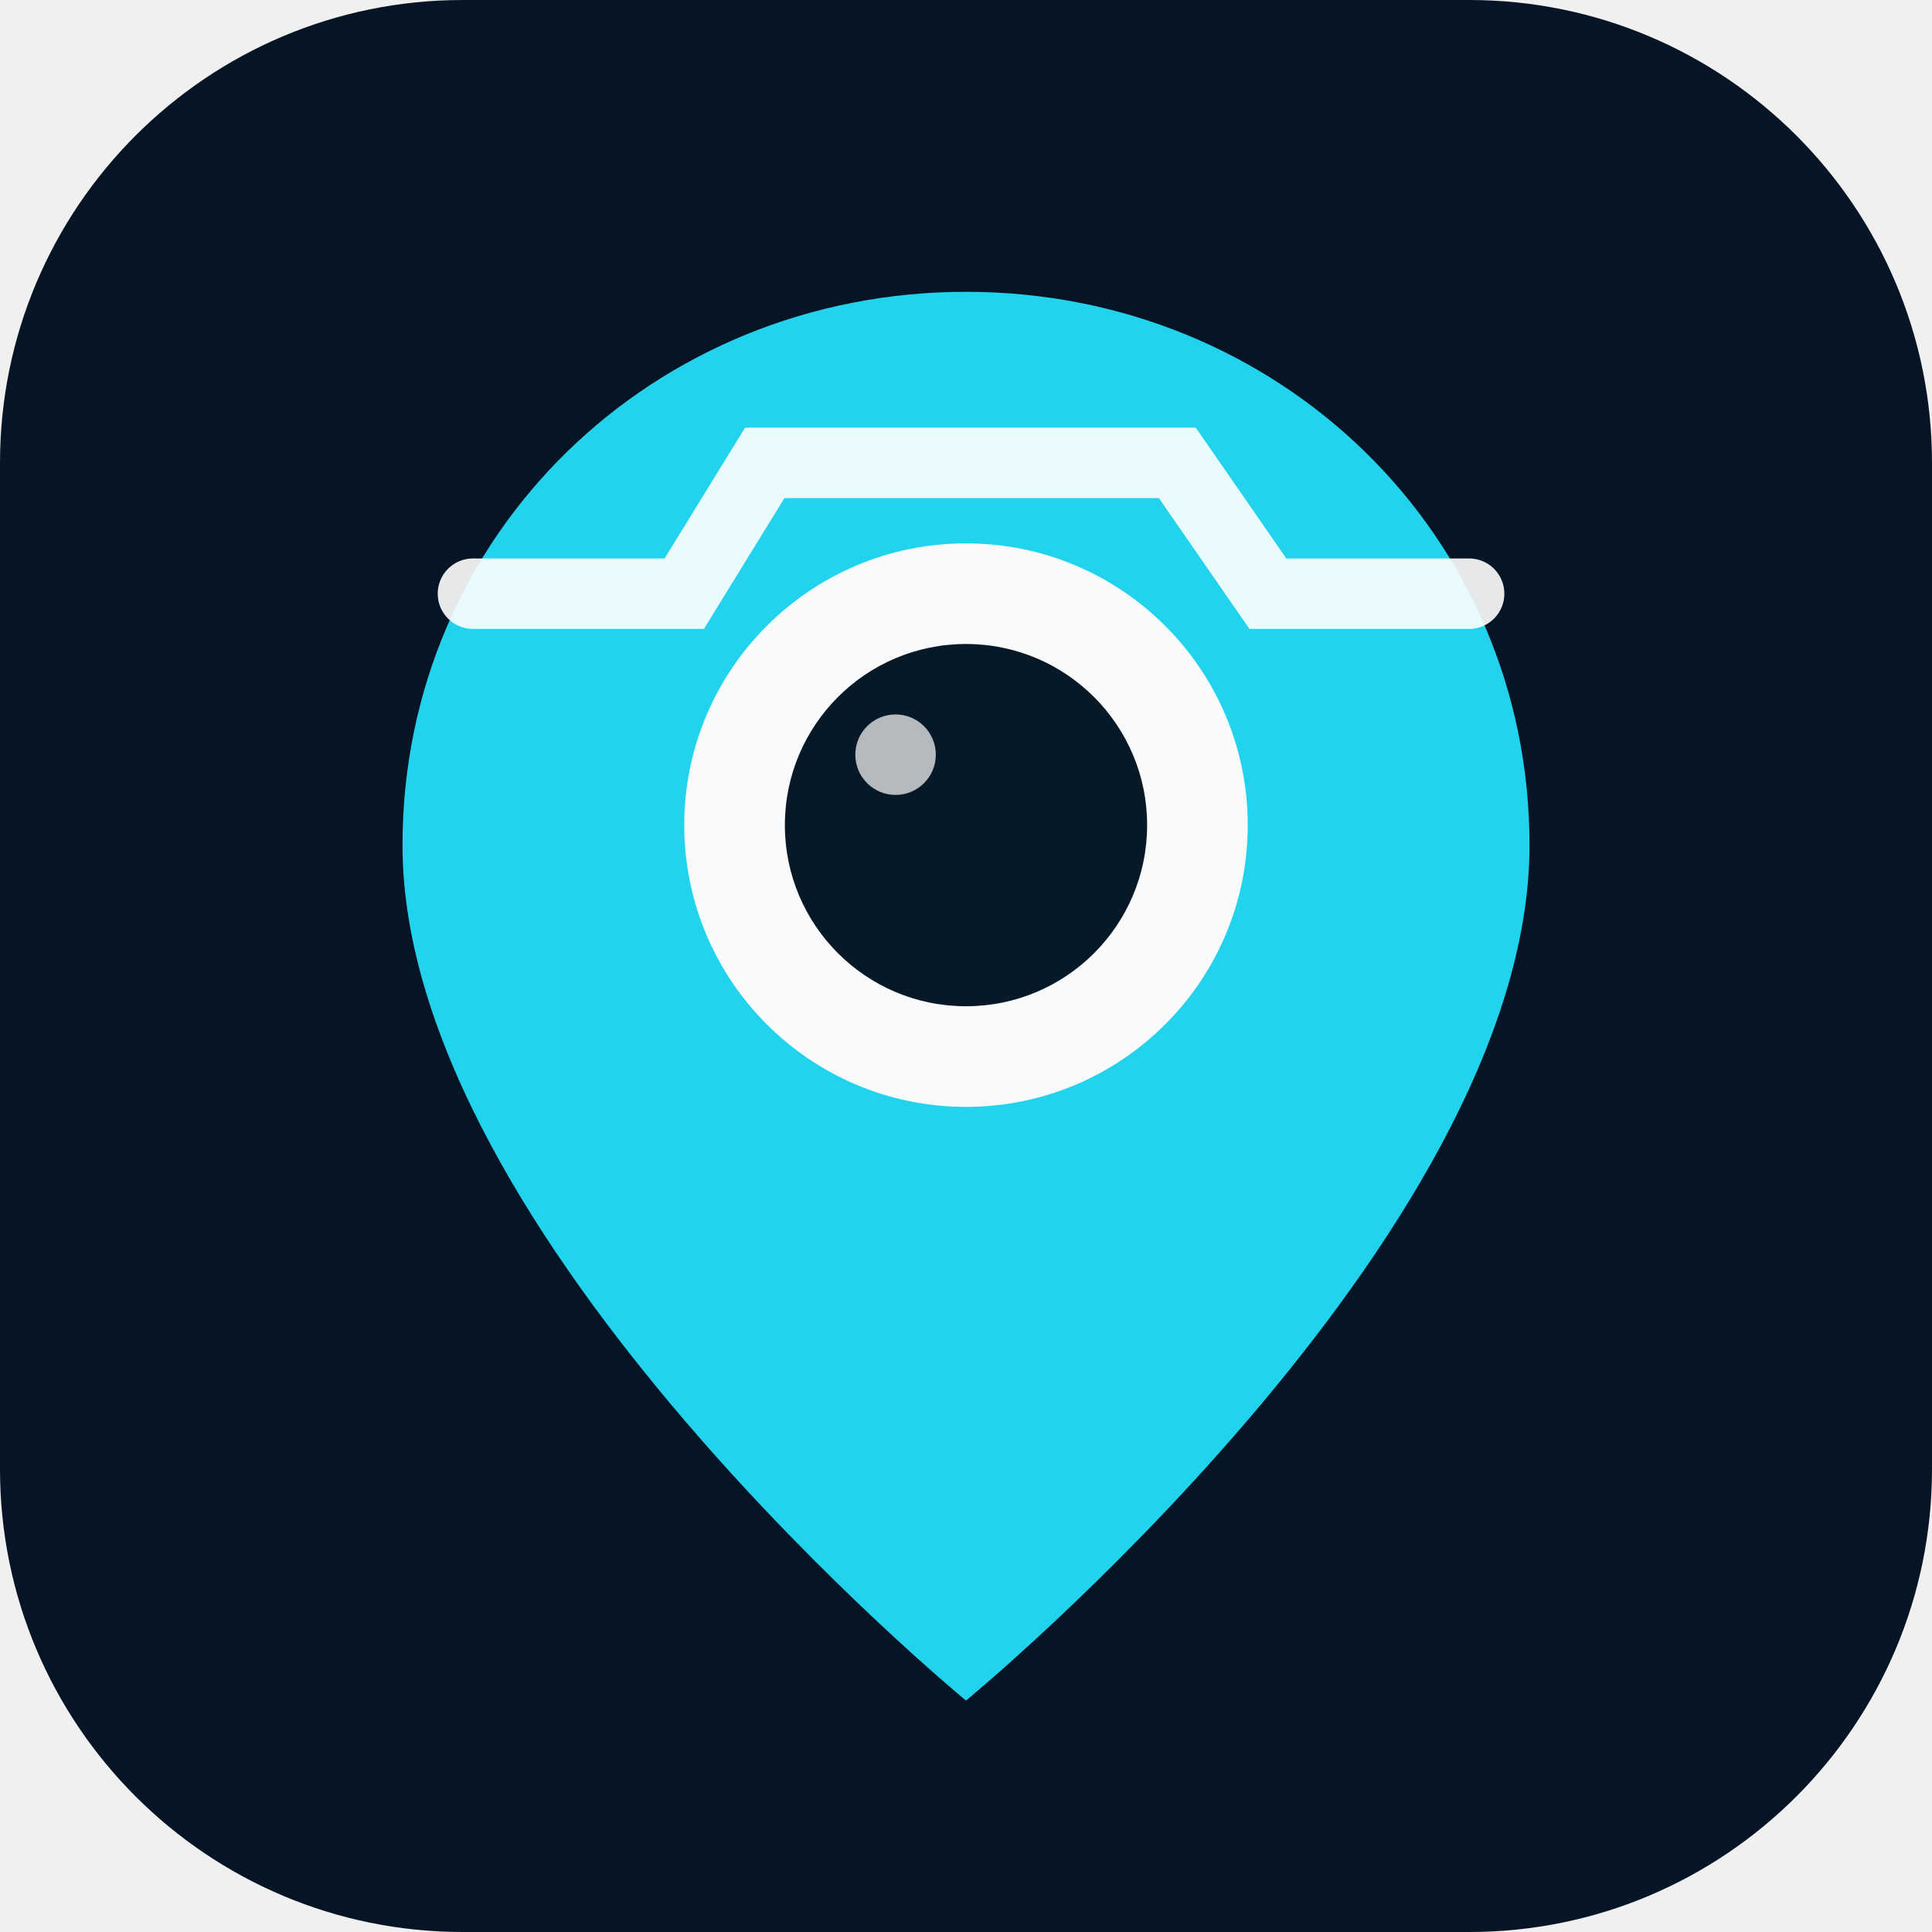
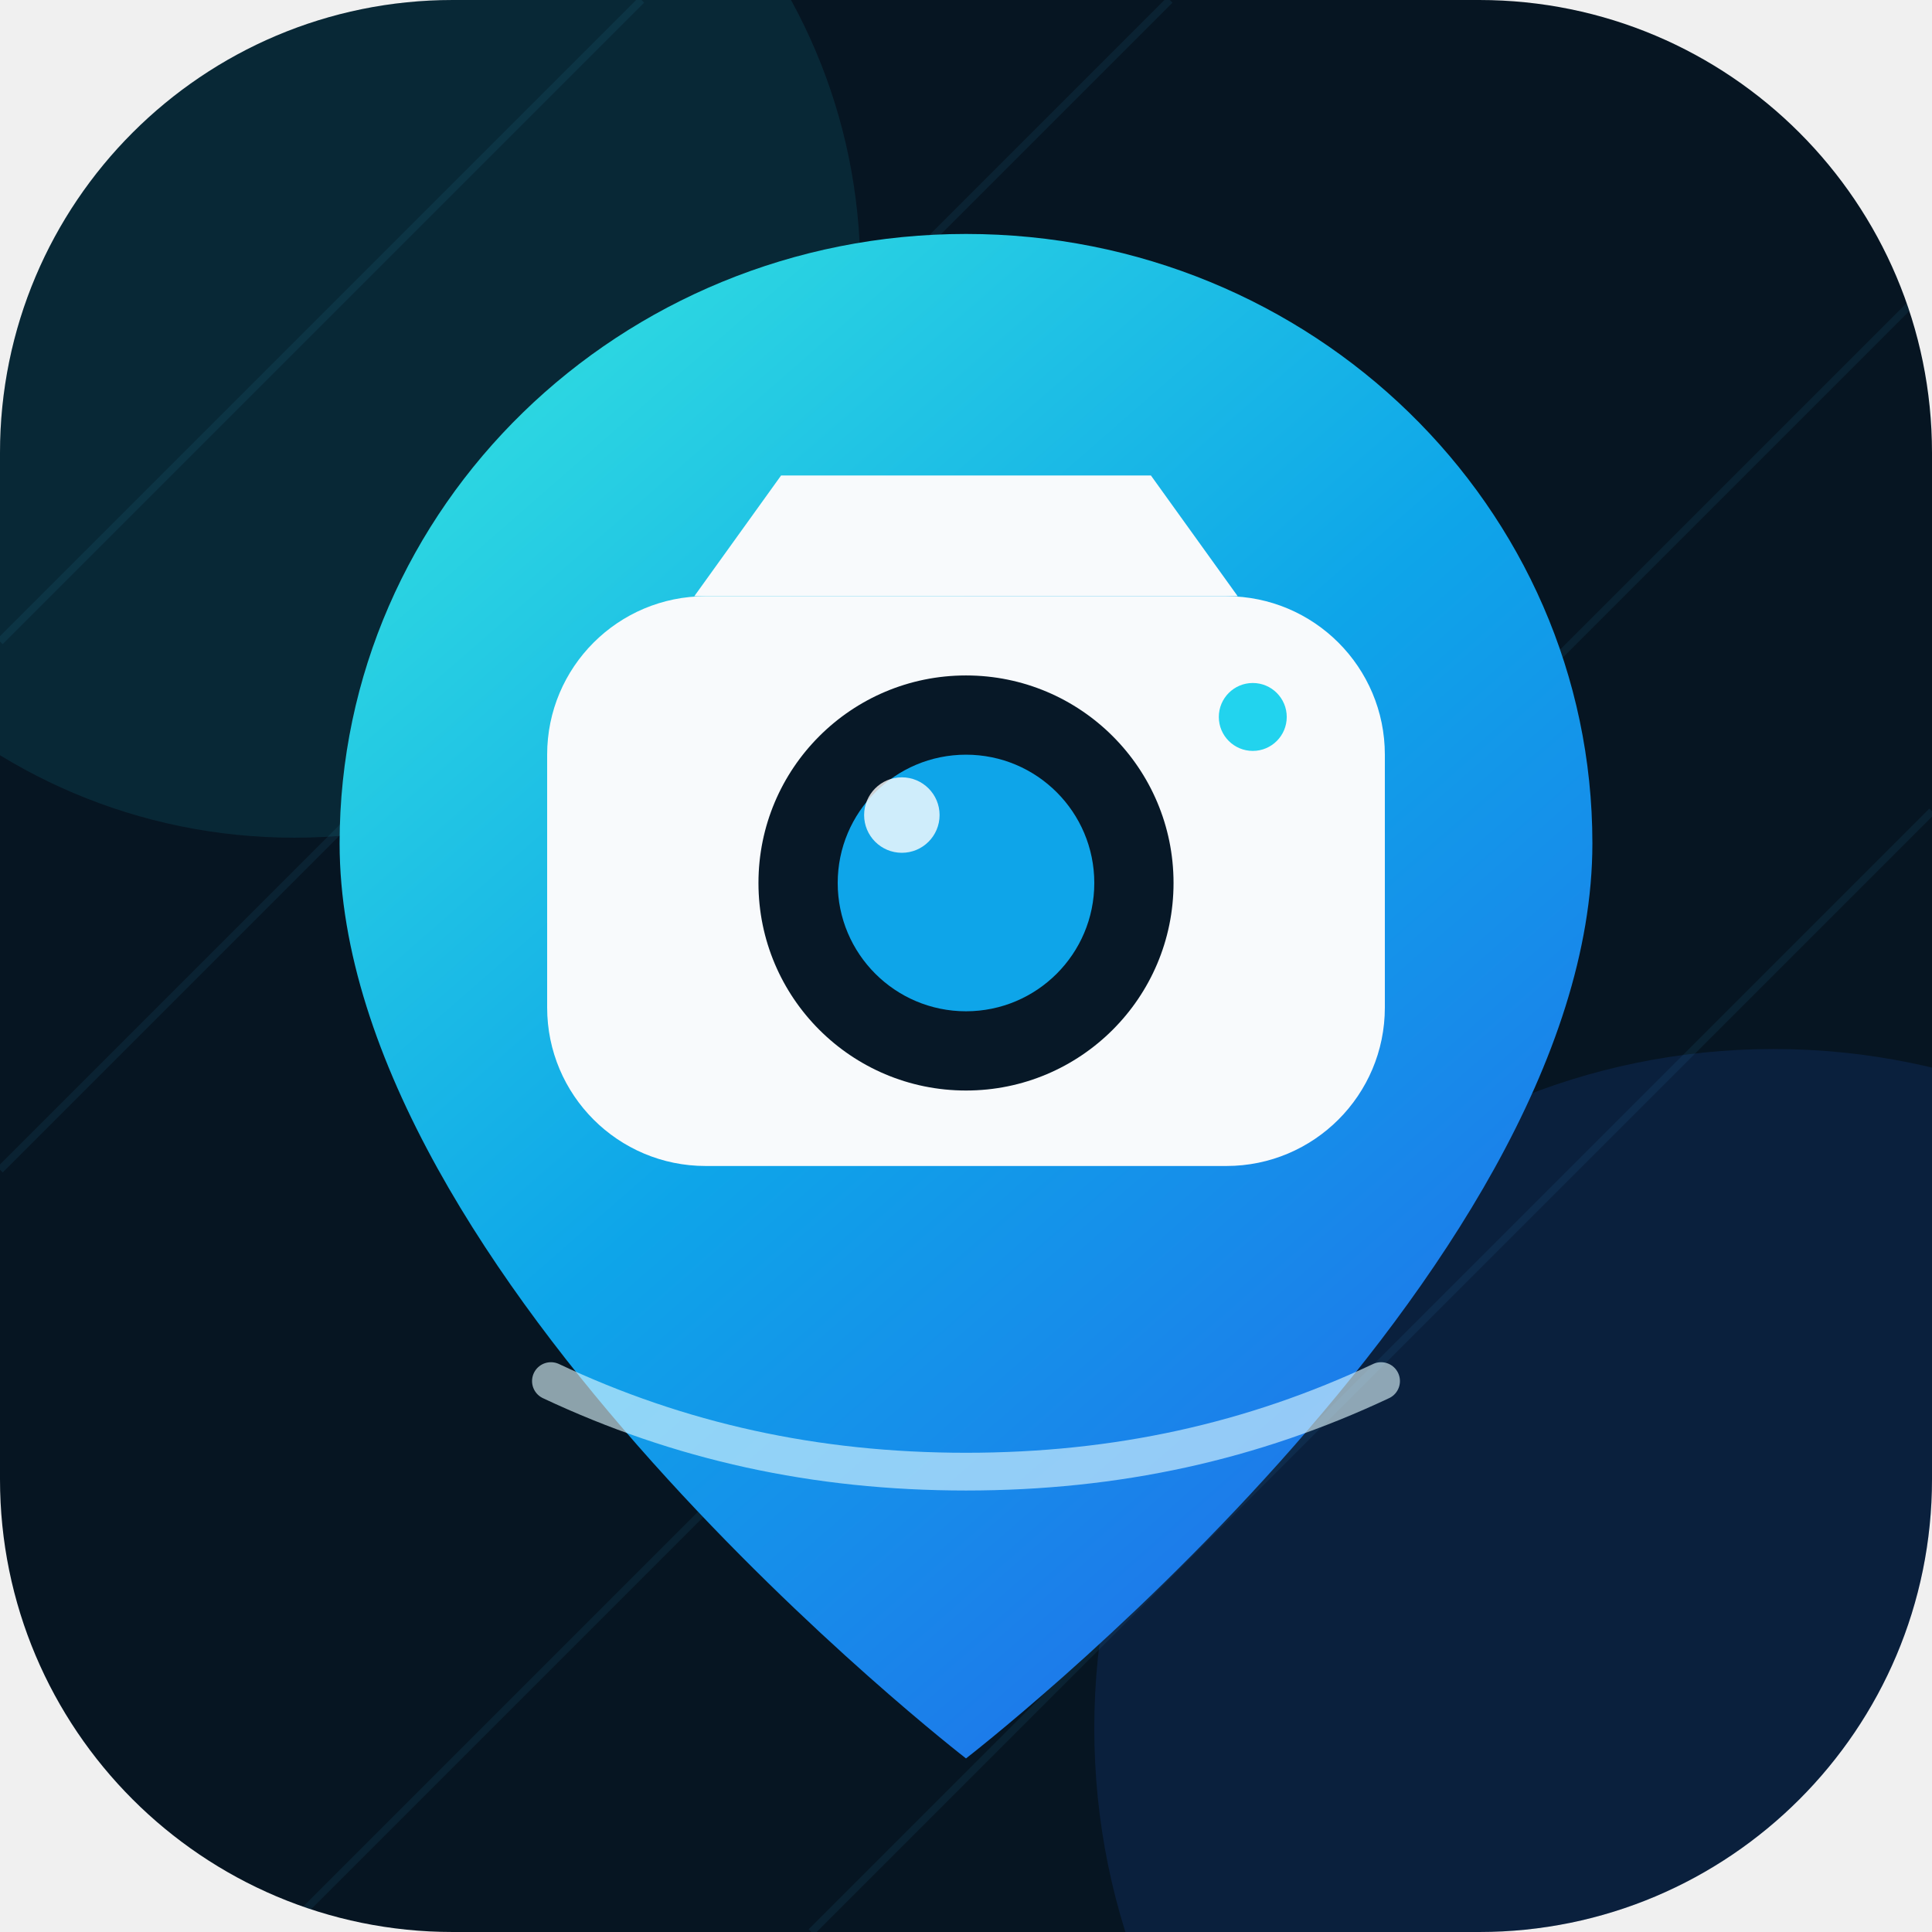
- <svg xmlns="http://www.w3.org/2000/svg" viewBox="0 0 192 192">
+ <svg xmlns="http://www.w3.org/2000/svg" viewBox="0 0 512 512">
  <defs>
-     <linearGradient id="g" x1="28" y1="15" x2="165" y2="178">
-       <stop stop-color="#22d3ee" />
-       <stop offset=".5" stop-color="#0ea5e9" />
+     <linearGradient id="g" x1="96" y1="70" x2="426" y2="448" gradientUnits="userSpaceOnUse">
+       <stop stop-color="#35e5df" />
+       <stop offset=".48" stop-color="#0ea5e9" />
      <stop offset="1" stop-color="#2563eb" />
    </linearGradient>
+     <clipPath id="c">
+       <rect width="512" height="512" rx="120" />
+     </clipPath>
  </defs>
-   <rect width="192" height="192" rx="46" fill="#061525" />
-   <path fill="url(#g)" d="M96 29c-31 0-56 24-56 55 0 39 56 85 56 85s56-46 56-85c0-31-25-55-56-55Z" />
-   <circle cx="96" cy="82" r="28" fill="#f8fafc" />
-   <circle cx="96" cy="82" r="18" fill="#071827" />
-   <circle cx="89" cy="75" r="4" fill="#fff" opacity=".7" />
-   <path d="M47 59h21l8-13h41l9 13h20" fill="none" stroke="#fff" stroke-width="7" stroke-linecap="round" opacity=".9" />
+   <rect width="512" height="512" rx="120" fill="#061522" />
+   <g clip-path="url(#c)">
+     <path d="M0 170 170 0M0 310 310 0M75 512 512 75M215 512 512 215" stroke="#38bdf8" stroke-width="2" opacity=".08" />
+     <circle cx="78" cy="72" r="150" fill="#22d3ee" opacity=".1" />
+     <circle cx="470" cy="458" r="180" fill="#2563eb" opacity=".14" />
+   </g>
+   <path fill="url(#g)" d="M256 62c-91.7 0-166 72.3-166 161.5C90 337.8 256 466 256 466s166-128.2 166-242.5C422 134.3 347.7 62 256 62Z" />
+   <rect x="145" y="158" width="222" height="151" rx="42" fill="#f8fafc" />
+   <path d="M184 158 207 126h98l23 32" fill="#f8fafc" />
+   <circle cx="256" cy="234" r="55" fill="#071827" />
+   <circle cx="256" cy="234" r="34" fill="#0ea5e9" />
+   <circle cx="239" cy="216" r="10" fill="#fff" opacity=".8" />
+   <circle cx="332" cy="190" r="9" fill="#22d3ee" />
+   <path d="M146 366c34 16 70 24 110 24s76-8 110-24" fill="none" stroke="#dff9ff" stroke-width="10" stroke-linecap="round" opacity=".62" />
</svg>
